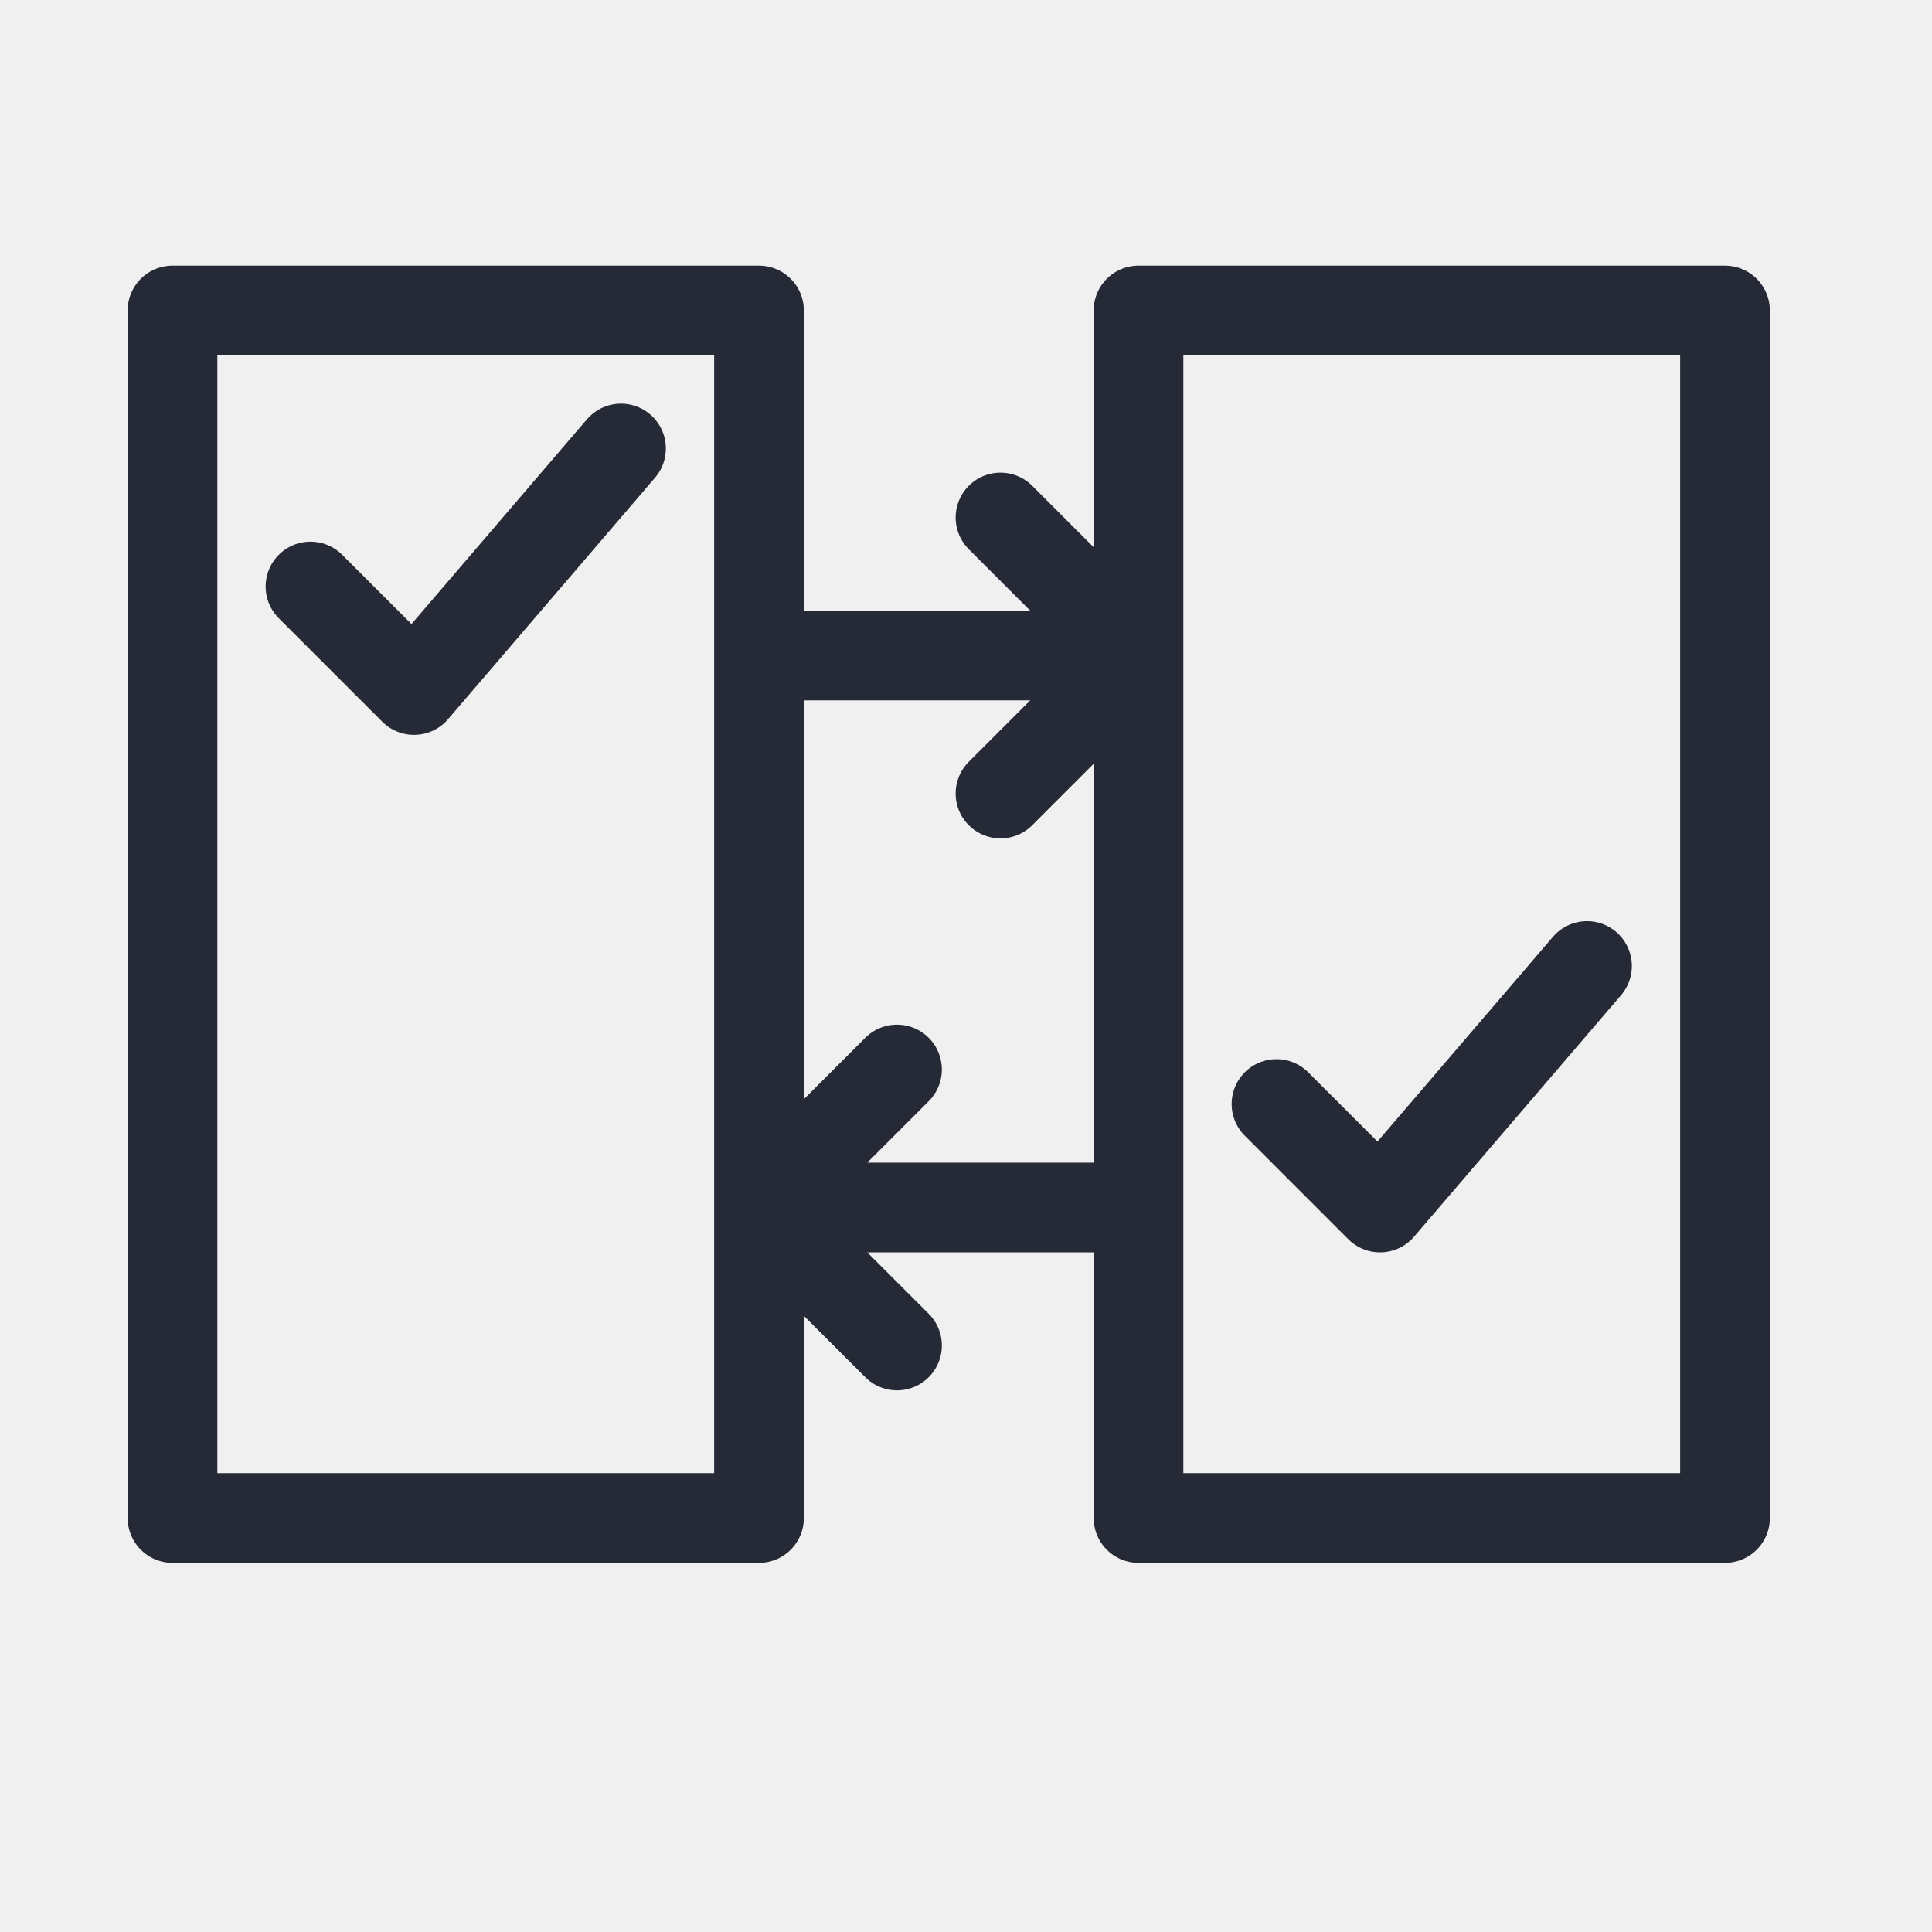
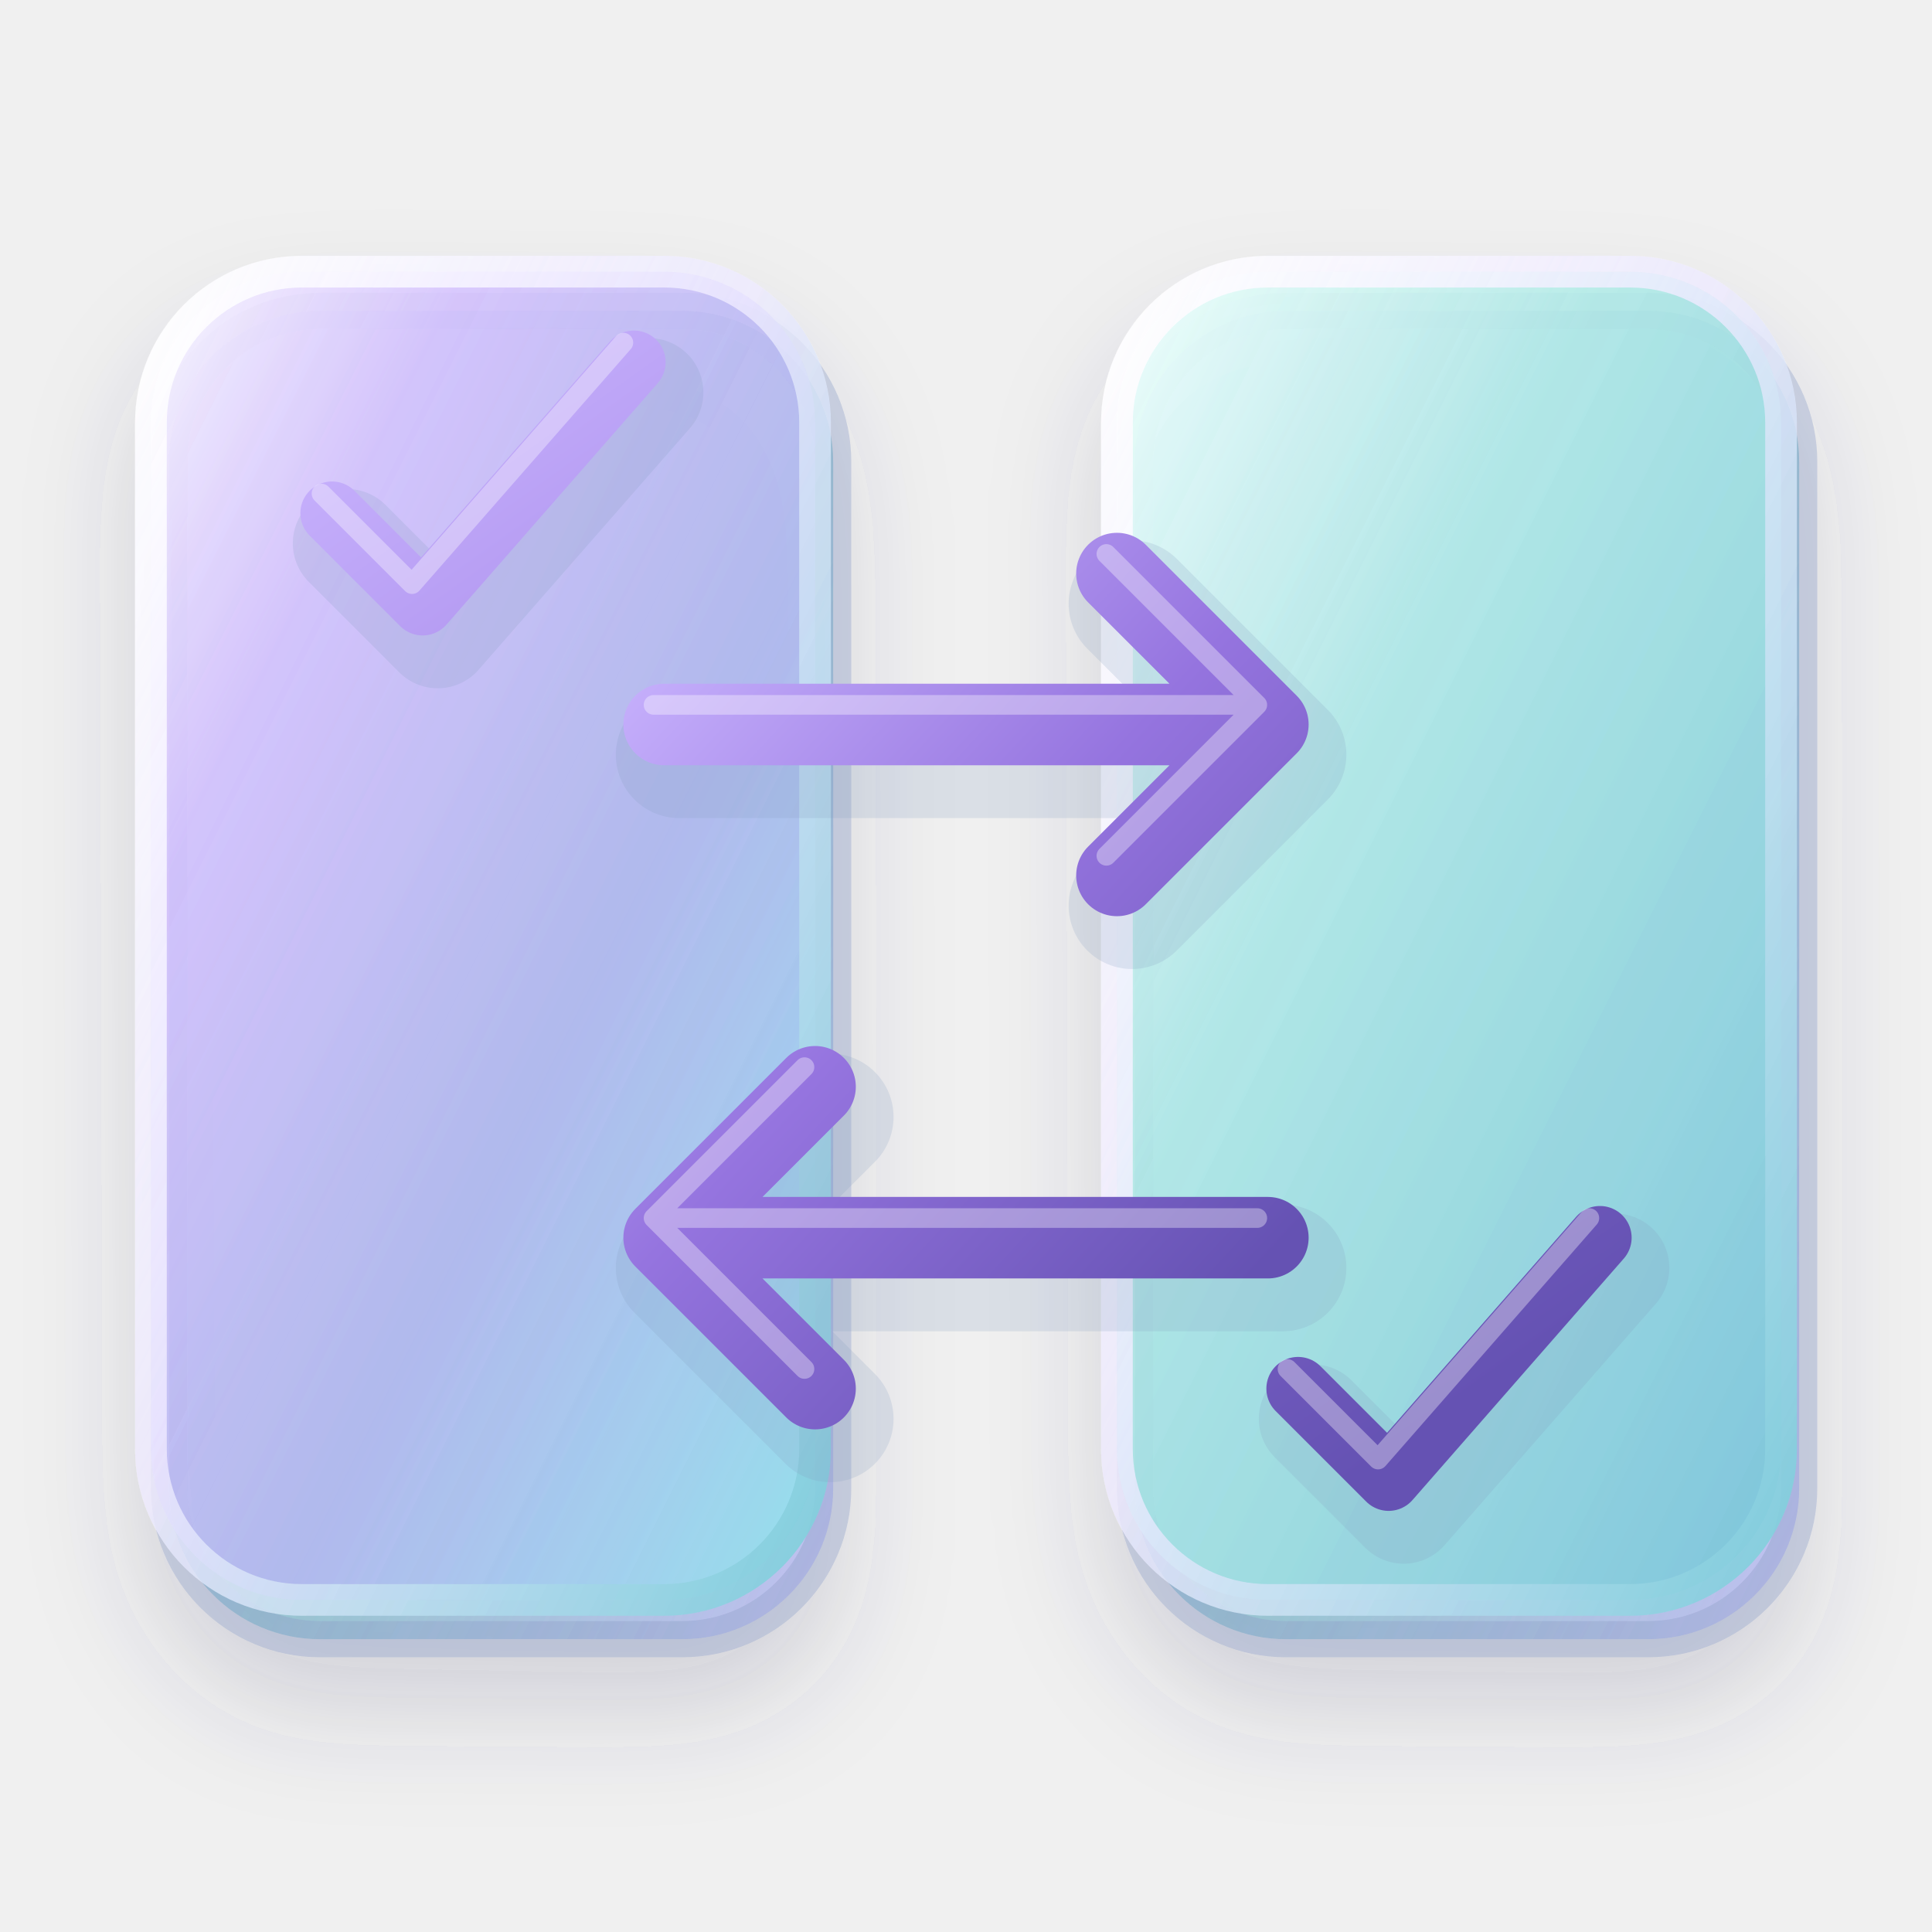
- <svg xmlns="http://www.w3.org/2000/svg" viewBox="0 0 56 56" role="img" aria-labelledby="icon-title icon-desc" style="max-width:100%;height:auto">
-   <g fill="none" stroke="#252a36" stroke-width="2.6" stroke-linecap="round" stroke-linejoin="round">
-     <path d="M5 9h17v35H5zM33 9h17v35H33zM22 19h11m-4-4 4 4-4 4M33 35H22m4-4-4 4 4 4M9 17l3 3 6-7M37 32l3 3 6-7" />
+ <svg xmlns="http://www.w3.org/2000/svg" viewBox="0 0 64 64" width="64" height="64" role="img" aria-labelledby="title desc" data-style="glass-b-20261116">
+   <defs>
+     <linearGradient id="glass" x1="0" y1="0" x2="1" y2="1">
+       <stop stop-color="#faf8ff" stop-opacity=".96" />
+       <stop offset=".24" stop-color="#d6c4ff" stop-opacity=".88" />
+       <stop offset=".61" stop-color="#b5b8f2" stop-opacity=".82" />
+       <stop offset="1" stop-color="#91e3eb" stop-opacity=".95" />
+     </linearGradient>
+     <linearGradient id="mint" x1="0" y1="0" x2="1" y2="1">
+       <stop stop-color="#f0fffd" stop-opacity=".98" />
+       <stop offset=".37" stop-color="#b1ebe7" stop-opacity=".87" />
+       <stop offset="1" stop-color="#7cc4da" stop-opacity=".98" />
+     </linearGradient>
+     <linearGradient id="violet" x1="0" y1="0" x2=".8" y2="1">
+       <stop stop-color="#cbb6ff" />
+       <stop offset=".5" stop-color="#9574df" />
+       <stop offset="1" stop-color="#6552b3" />
+     </linearGradient>
+     <linearGradient id="edge" x1="0" y1="0" x2="1" y2="1">
+       <stop stop-color="#fff" stop-opacity=".98" />
+       <stop offset=".46" stop-color="#eeeaff" stop-opacity=".8" />
+       <stop offset="1" stop-color="#7dcddb" stop-opacity=".95" />
+     </linearGradient>
+     <linearGradient id="rim" x1="0" y1="0" x2="1" y2="1">
+       <stop stop-color="#b7a0e9" stop-opacity=".7" />
+       <stop offset=".55" stop-color="#82bdcb" stop-opacity=".75" />
+       <stop offset="1" stop-color="#c4c0f2" />
+     </linearGradient>
+     <radialGradient id="lens" cx=".3" cy=".2" r=".95">
+       <stop stop-color="#fff" stop-opacity=".92" />
+       <stop offset=".45" stop-color="#d8d0f6" stop-opacity=".7" />
+       <stop offset="1" stop-color="#a4dce3" stop-opacity=".88" />
+     </radialGradient>
+     <filter id="shadow" x="-40%" y="-40%" width="190%" height="200%" color-interpolation-filters="sRGB">
+       <feDropShadow dx="0" dy="2.2" stdDeviation="1.8" flood-color="#443965" flood-opacity=".17" />
+     </filter>
+   </defs>
+   <g filter="url(#shadow)">
+     <g transform="translate(.6 1.3)" fill="url(#rim)" stroke="#8e9fc8" stroke-opacity=".38" stroke-width="1.2">
+       <rect x="5" y="9" width="22" height="44" rx="5" />
+     </g>
+     <g fill="url(#glass)" stroke="url(#edge)" stroke-width="1.05" stroke-linejoin="round">
+       <rect x="5" y="9" width="22" height="44" rx="5" />
+     </g>
  </g>
+   <g filter="url(#shadow)">
+     <g transform="translate(.6 1.3)" fill="url(#rim)" stroke="#8e9fc8" stroke-opacity=".38" stroke-width="1.2">
+       <rect x="37" y="9" width="22" height="44" rx="5" />
+     </g>
+     <g fill="url(#mint)" stroke="url(#edge)" stroke-width="1.05" stroke-linejoin="round">
+       <rect x="37" y="9" width="22" height="44" rx="5" />
+     </g>
+   </g>
+   <path d="M22 24h20m-5-5 5 5-5 5M42 41H22m5-5-5 5 5 5" fill="none" stroke="#859cbf" stroke-opacity=".20" stroke-width="4.2" stroke-linecap="round" stroke-linejoin="round" transform="translate(.5 1)" />
+   <path d="M22 24h20m-5-5 5 5-5 5M42 41H22m5-5-5 5 5 5" fill="none" stroke="url(#violet)" stroke-width="2.7" stroke-linecap="round" stroke-linejoin="round" />
+   <path d="M22 24h20m-5-5 5 5-5 5M42 41H22m5-5-5 5 5 5" fill="none" stroke="#fff" stroke-opacity=".35" stroke-width=".65" stroke-linecap="round" stroke-linejoin="round" transform="translate(-.35 -.65)" />
+   <path d="M11 17l3 3 7-8M43 46l3 3 7-8" fill="none" stroke="#859cbf" stroke-opacity=".20" stroke-width="3.6" stroke-linecap="round" stroke-linejoin="round" transform="translate(.5 1)" />
+   <path d="M11 17l3 3 7-8M43 46l3 3 7-8" fill="none" stroke="url(#violet)" stroke-width="2.1" stroke-linecap="round" stroke-linejoin="round" />
+   <path d="M11 17l3 3 7-8M43 46l3 3 7-8" fill="none" stroke="#fff" stroke-opacity=".35" stroke-width=".65" stroke-linecap="round" stroke-linejoin="round" transform="translate(-.35 -.65)" />
</svg>
